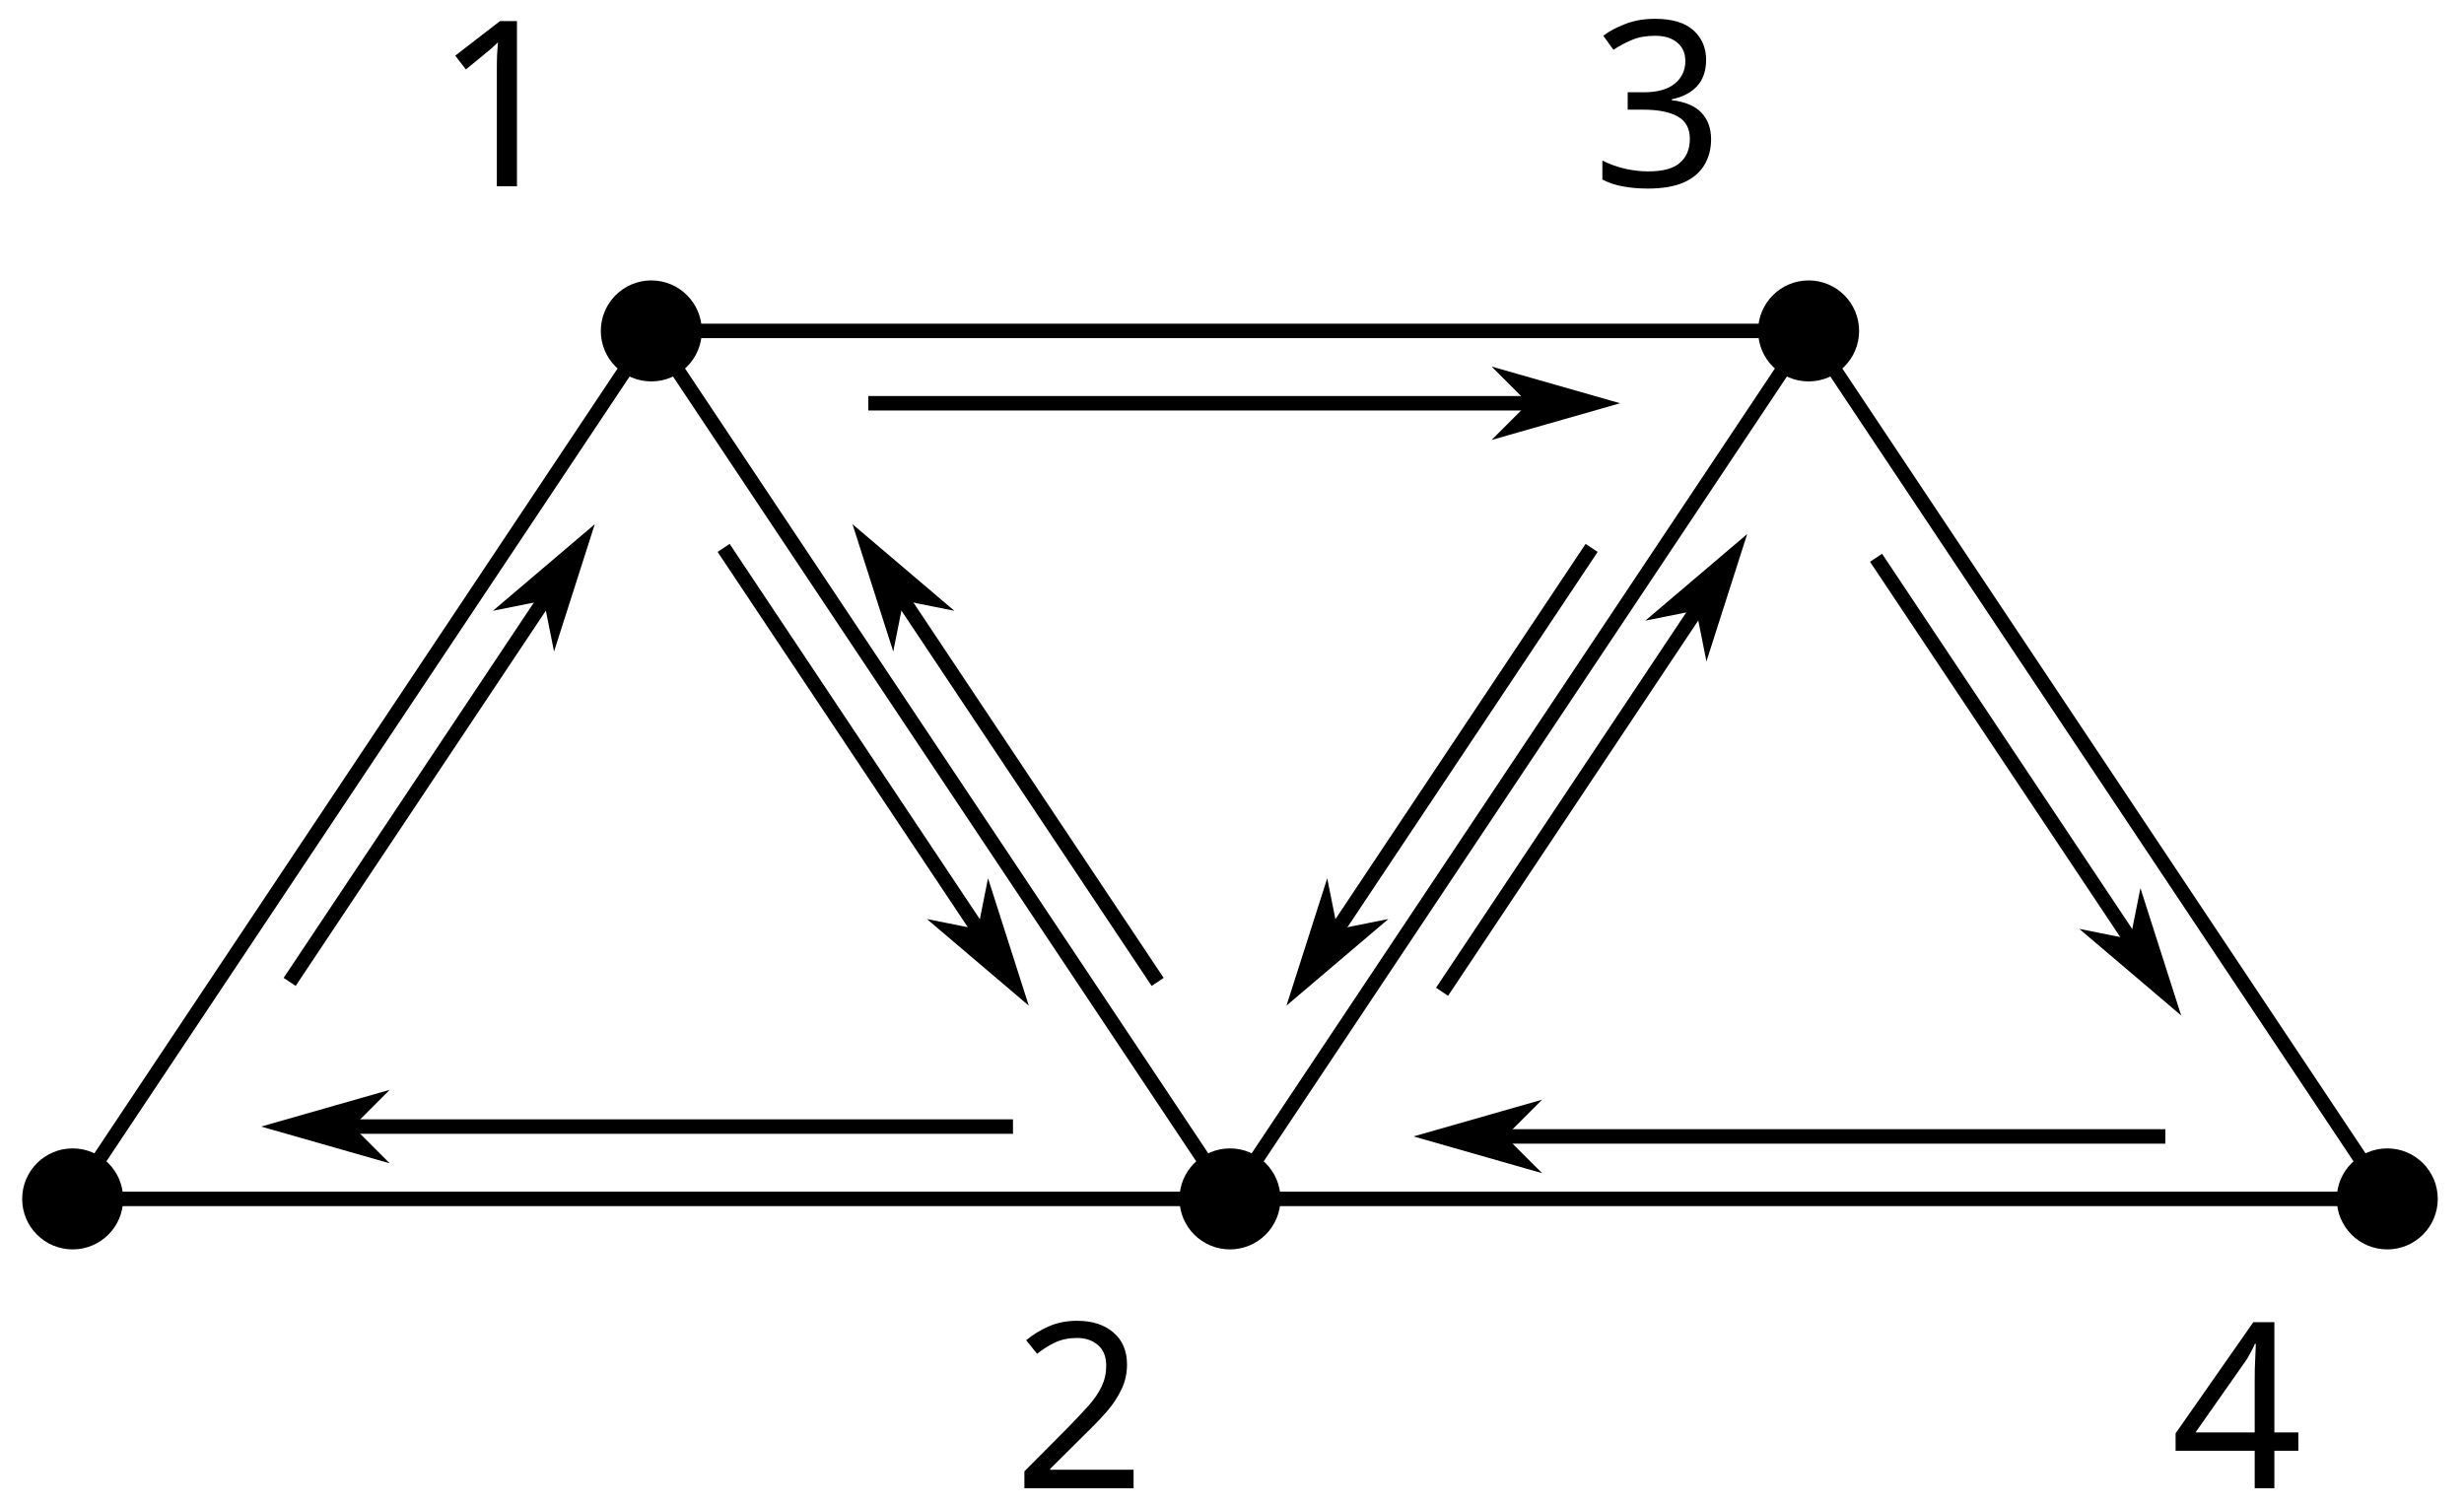
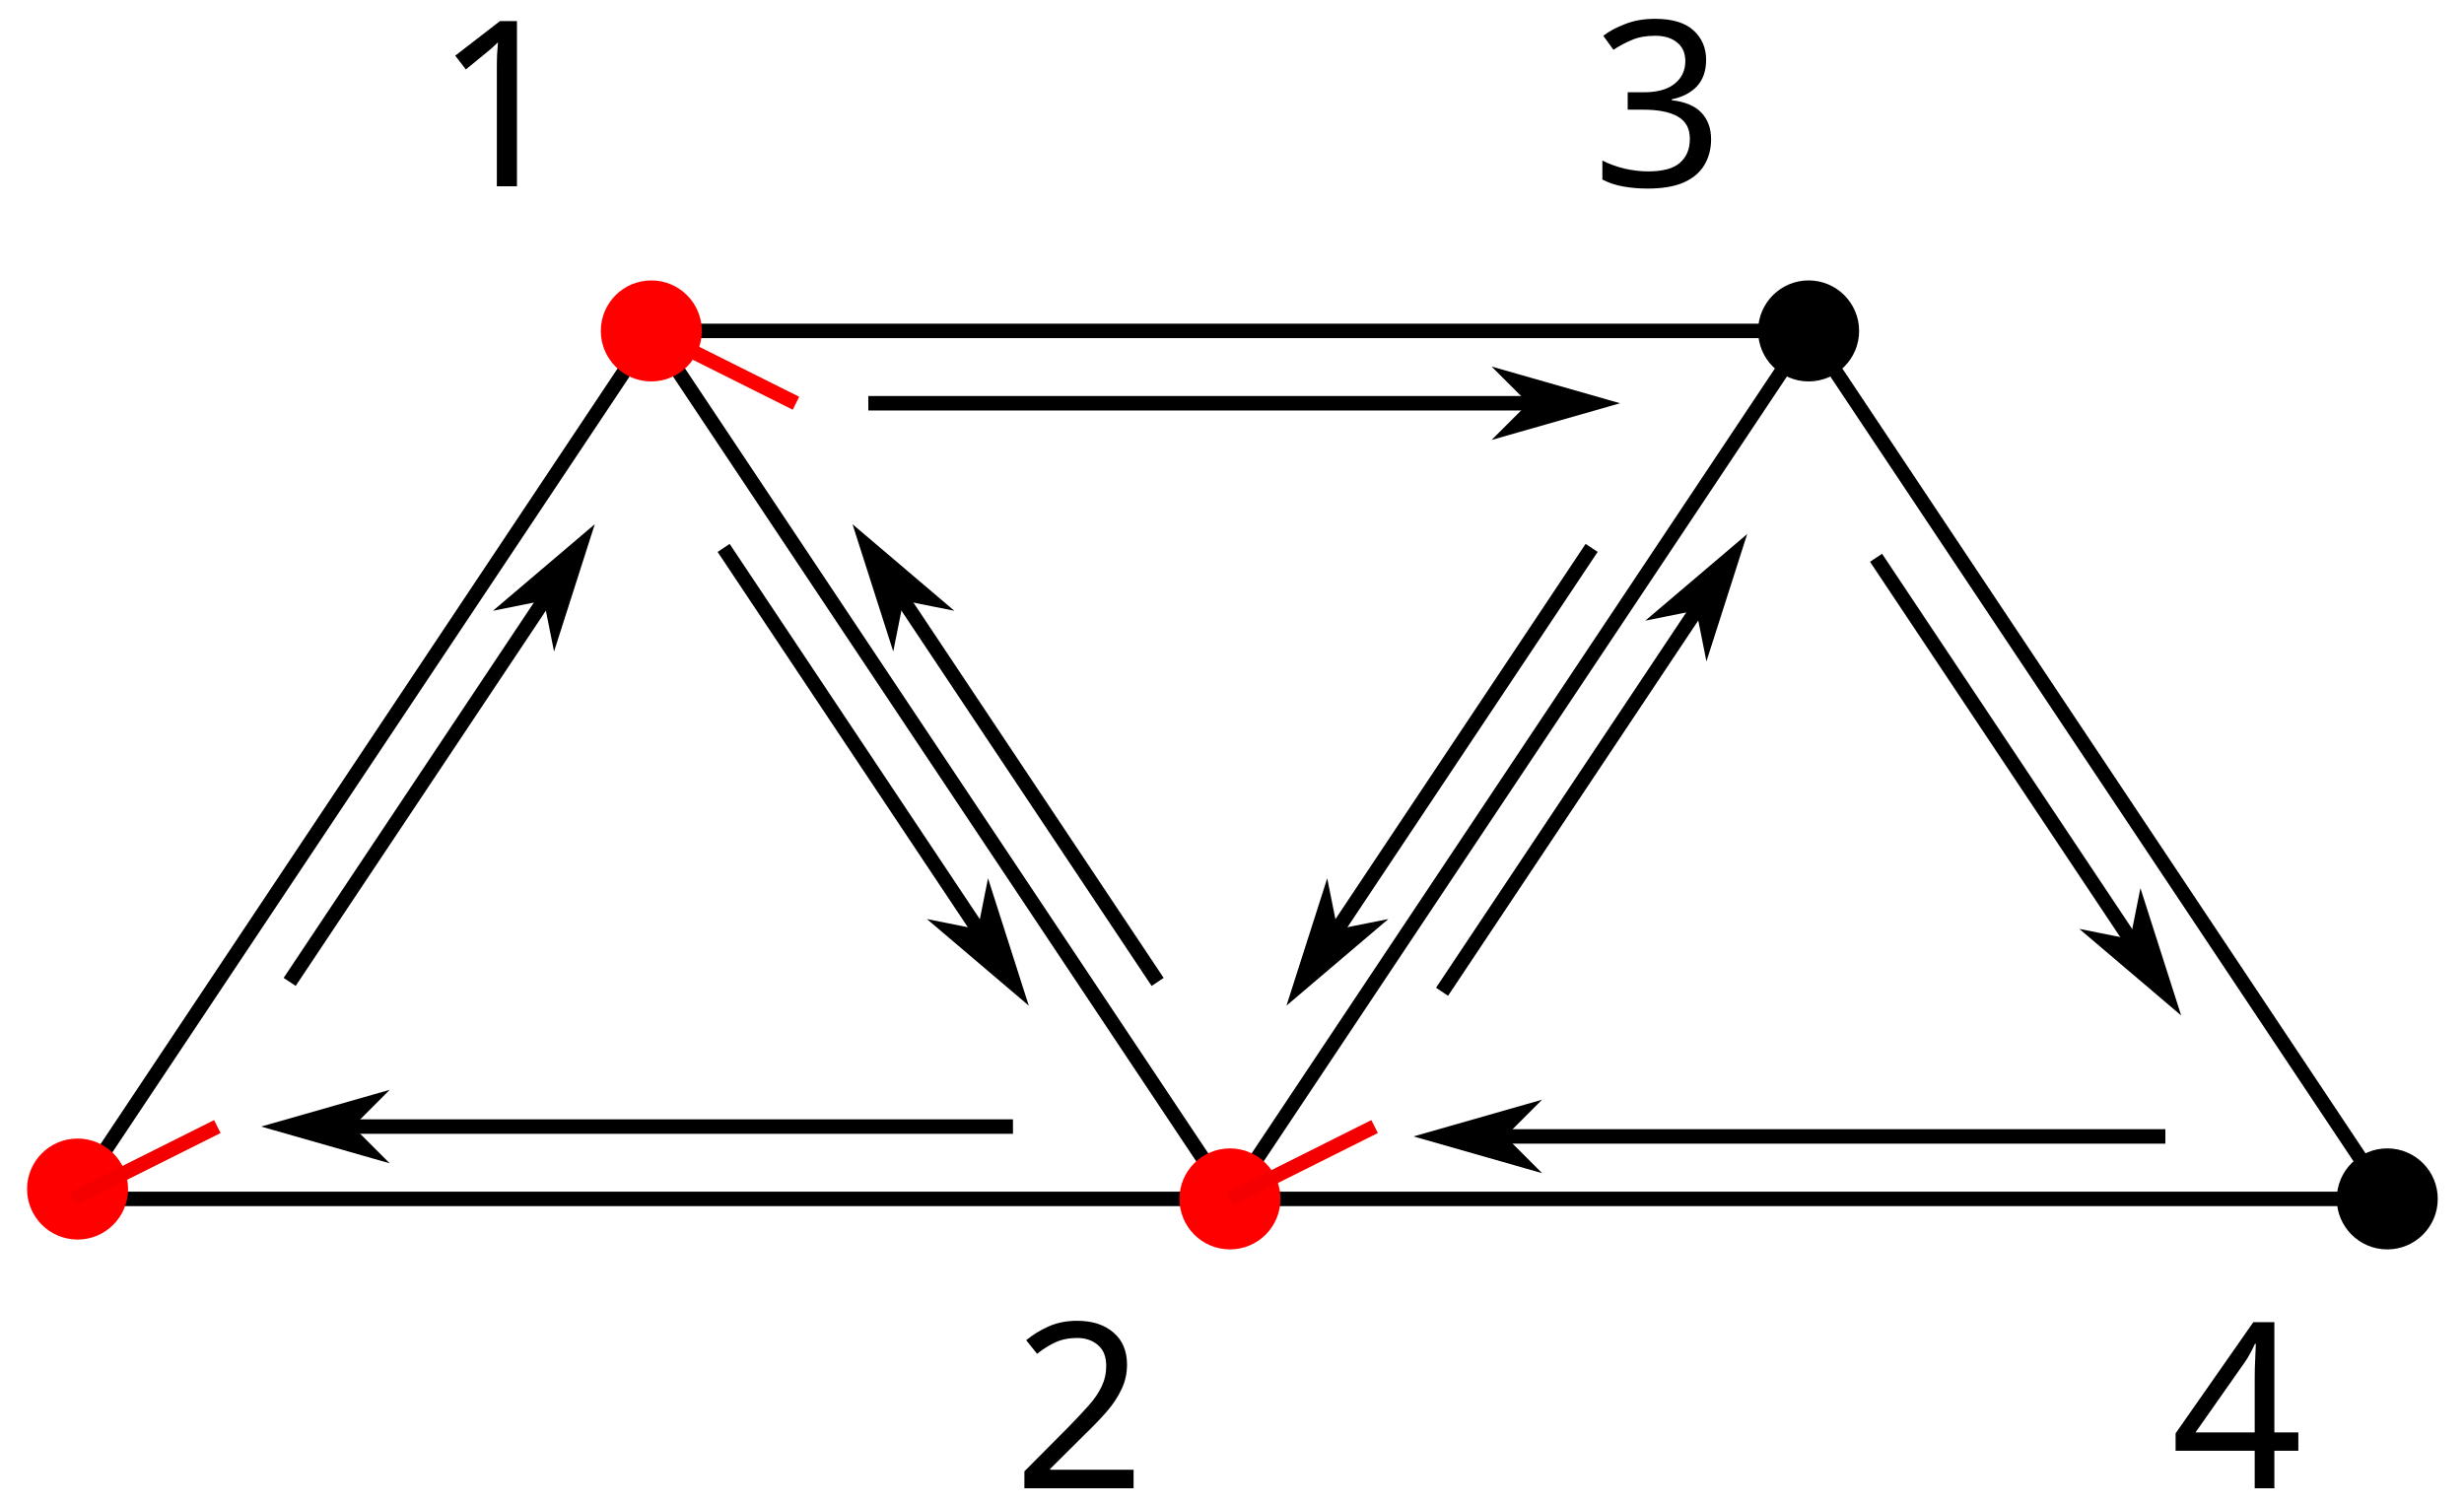
<svg xmlns="http://www.w3.org/2000/svg" width="170.328" height="104.117" viewBox="0 0 170.328 104.117" version="1.1" id="svg8653">
  <defs id="defs8647">
    <marker orient="auto" refY="0" refX="0" id="marker6744" style="overflow:visible">
      <path id="path6742" d="M 0,0 5,-5 -12.5,0 5,5 Z" style="fill:#000000;fill-opacity:1;fill-rule:evenodd;stroke:#000000;stroke-width:1pt;stroke-opacity:1" transform="matrix(0.4,0,0,0.4,4,0)" />
    </marker>
    <marker orient="auto" refY="0" refX="0" id="marker6464" style="overflow:visible">
      <path id="path6462" d="M 0,0 5,-5 -12.5,0 5,5 Z" style="fill:#000000;fill-opacity:1;fill-rule:evenodd;stroke:#000000;stroke-width:1pt;stroke-opacity:1" transform="matrix(0.4,0,0,0.4,4,0)" />
    </marker>
    <marker style="overflow:visible" id="marker3039" refX="0" refY="0" orient="auto">
      <path transform="matrix(-0.4,0,0,-0.4,-4,0)" style="fill:#000000;fill-opacity:1;fill-rule:evenodd;stroke:#000000;stroke-width:1pt;stroke-opacity:1" d="M 0,0 5,-5 -12.5,0 5,5 Z" id="path3037" />
    </marker>
    <marker style="overflow:visible" id="marker2891" refX="0" refY="0" orient="auto">
      <path transform="matrix(-0.4,0,0,-0.4,-4,0)" style="fill:#000000;fill-opacity:1;fill-rule:evenodd;stroke:#000000;stroke-width:1pt;stroke-opacity:1" d="M 0,0 5,-5 -12.5,0 5,5 Z" id="path2889" />
    </marker>
    <marker orient="auto" refY="0" refX="0" id="Arrow1Mend" style="overflow:visible">
      <path id="path890" d="M 0,0 5,-5 -12.5,0 5,5 Z" style="fill:#000000;fill-opacity:1;fill-rule:evenodd;stroke:#000000;stroke-width:1pt;stroke-opacity:1" transform="matrix(-0.4,0,0,-0.4,-4,0)" />
    </marker>
    <marker style="overflow:visible" id="marker2335" refX="0" refY="0" orient="auto">
      <path transform="matrix(0.4,0,0,0.4,4,0)" style="fill:#000000;fill-opacity:1;fill-rule:evenodd;stroke:#000000;stroke-width:1pt;stroke-opacity:1" d="M 0,0 5,-5 -12.5,0 5,5 Z" id="path2333" />
    </marker>
    <marker orient="auto" refY="0" refX="0" id="Torso" style="overflow:visible">
      <g id="g1107" transform="scale(0.7)" style="fill:#000000;fill-opacity:1;stroke:#000000;stroke-opacity:1">
        <path id="path1093" d="m -4.779,-3.24 c 2.35,0.366 5.3,1.938 5.037,3.627 C -0.005,2.078 -2.213,2.618 -4.563,2.252 -6.913,1.886 -8.521,0.752 -8.258,-0.938 -7.995,-2.628 -7.13,-3.605 -4.779,-3.24 Z" style="fill:#000000;fill-opacity:1;fill-rule:evenodd;stroke:#000000;stroke-width:1.25;stroke-opacity:1" />
        <path id="path1095" d="M 4.46,0.089 C -2.556,-4.378 5.225,-3.906 -0.848,-8.72" style="fill:#000000;fill-opacity:1;fill-rule:evenodd;stroke:#000000;stroke-width:1pt;stroke-opacity:1" />
        <path id="path1097" d="M 4.93,0.058 C -1.387,1.749 1.803,5.478 -4.945,7.546" style="fill:#000000;fill-opacity:1;fill-rule:evenodd;stroke:#000000;stroke-width:1pt;stroke-opacity:1" />
        <rect id="rect1099" transform="matrix(0.527536,-0.849533,0.887668,0.460484,0,0)" y="-1.741" x="-10.392" height="2.761" width="2.637" style="fill:#000000;fill-opacity:1;fill-rule:evenodd;stroke:#000000;stroke-width:1pt;stroke-opacity:1" />
        <rect id="rect1101" transform="matrix(0.671205,-0.741272,0.790802,0.612072,0,0)" y="-7.963" x="4.959" height="2.861" width="2.733" style="fill:#000000;fill-opacity:1;fill-rule:evenodd;stroke:#000000;stroke-width:1pt;stroke-opacity:1" />
        <path id="path1103" transform="matrix(0,-1.109517,1.109517,0,25.96648,19.71619)" d="m 16.78,-28.685 a 0.607,0.607 0 1 0 -1.215,0 0.607,0.607 0 1 0 1.215,0 z" style="fill:#000000;fill-opacity:1;fill-rule:evenodd;stroke:#000000;stroke-width:1pt;stroke-opacity:1" />
        <path id="path1105" transform="matrix(0,-1.109517,1.109517,0,26.8245,16.99126)" d="m 16.78,-28.685 a 0.607,0.607 0 1 0 -1.215,0 0.607,0.607 0 1 0 1.215,0 z" style="fill:#000000;fill-opacity:1;fill-rule:evenodd;stroke:#000000;stroke-width:1pt;stroke-opacity:1" />
      </g>
    </marker>
    <marker orient="auto" refY="0" refX="0" id="Tail" style="overflow:visible">
      <g id="g929" transform="scale(-1.2)" style="fill:#000000;fill-opacity:1;stroke:#000000;stroke-opacity:1">
        <path id="path917" d="M -3.805,-3.959 0.544,0" style="fill:#000000;fill-opacity:1;fill-rule:evenodd;stroke:#000000;stroke-width:0.8;stroke-linecap:round;stroke-opacity:1" />
        <path id="path919" d="M -1.287,-3.959 3.062,0" style="fill:#000000;fill-opacity:1;fill-rule:evenodd;stroke:#000000;stroke-width:0.8;stroke-linecap:round;stroke-opacity:1" />
        <path id="path921" d="M 1.305,-3.959 5.654,0" style="fill:#000000;fill-opacity:1;fill-rule:evenodd;stroke:#000000;stroke-width:0.8;stroke-linecap:round;stroke-opacity:1" />
        <path id="path923" d="M -3.805,4.178 0.544,0.22" style="fill:#000000;fill-opacity:1;fill-rule:evenodd;stroke:#000000;stroke-width:0.8;stroke-linecap:round;stroke-opacity:1" />
        <path id="path925" d="M -1.287,4.178 3.062,0.22" style="fill:#000000;fill-opacity:1;fill-rule:evenodd;stroke:#000000;stroke-width:0.8;stroke-linecap:round;stroke-opacity:1" />
        <path id="path927" d="M 1.305,4.178 5.654,0.22" style="fill:#000000;fill-opacity:1;fill-rule:evenodd;stroke:#000000;stroke-width:0.8;stroke-linecap:round;stroke-opacity:1" />
      </g>
    </marker>
    <marker orient="auto" refY="0" refX="0" id="Legs" style="overflow:visible">
      <g id="g1090" transform="scale(-0.7)" style="fill:#000000;fill-opacity:1;stroke:#000000;stroke-opacity:1">
        <g id="g1084" transform="matrix(0,-1,-1,0,20.70862,21.31391)" style="fill:#000000;fill-opacity:1;stroke:#000000;stroke-opacity:1">
          <path id="path1080" d="m 21.221,20.675 c -6.91,4.721 -2.455,6.607 -5.841,13.443" style="fill:#000000;fill-opacity:1;fill-rule:evenodd;stroke:#000000;stroke-width:1pt;stroke-opacity:1" />
          <path id="path1082" d="m 21.398,20.548 c -1.361,8.348 3.536,8.77 4.505,13.825" style="fill:#000000;fill-opacity:1;fill-rule:evenodd;stroke:#000000;stroke-width:1pt;stroke-opacity:1" />
        </g>
        <path id="path1086" d="m -14.09,-6.732 -0.922,4.043 3.963,-1.223 z" style="fill:#000000;fill-opacity:1;fill-rule:evenodd;stroke:#000000;stroke-width:1pt;stroke-opacity:1" />
        <path id="path1088" d="m -15.216,4.557 1.874,3.7 2.267,-3.473 z" style="fill:#000000;fill-opacity:1;fill-rule:evenodd;stroke:#000000;stroke-width:1pt;stroke-opacity:1" />
      </g>
    </marker>
    <marker orient="auto" refY="0" refX="0" id="Scissors" style="overflow:visible">
      <path id="schere" d="M 9.09,-3.606 C 8.12,-4.777 6.37,-4.736 5.062,-4.233 l -8.212,3.078 c -2.388,-1.307 -4.748,-0.933 -4.748,-1.569 0,-0.497 0.457,-0.388 0.388,-1.683 -0.066,-1.243 -1.364,-2.163 -2.59,-2.082 -1.227,-0.007 -2.499,0.933 -2.51,2.23 -0.091,1.306 1.007,2.52 2.307,2.605 1.522,0.227 4.218,-0.696 5.483,1.571 -0.942,1.738 -2.614,1.743 -4.126,1.656 -1.255,-0.072 -2.762,0.287 -3.361,1.521 -0.578,1.182 -0.011,2.865 1.317,3.226 1.34,0.492 3.181,-0.13 3.499,-1.671 0.246,-1.188 -0.595,-1.746 -0.273,-2.177 0.244,-0.325 1.791,-0.137 4.547,-1.375 L 5.676,4.233 C 6.8,4.547 8.173,4.536 9.168,3.431 l -9.22,-3.485 z m -18.308,-1.901 c 1.295,0.723 1.189,2.684 -0.156,3.063 -1.217,0.424 -2.771,-0.759 -2.383,-2.077 0.227,-1.082 1.653,-1.481 2.54,-0.986 z m 0.056,8.017 c 1.351,0.499 1.121,2.784 -0.252,3.092 -0.911,0.316 -2.214,-0.139 -2.306,-1.212 -0.178,-1.305 1.356,-2.484 2.558,-1.879 z" style="fill:#000000;fill-opacity:1;stroke:#000000;stroke-opacity:1" />
    </marker>
    <marker orient="auto" refY="0" refX="0" id="TriangleInS" style="overflow:visible">
      <path id="path1020" d="M 5.77,0 -2.88,5 V -5 Z" style="fill:#000000;fill-opacity:1;fill-rule:evenodd;stroke:#000000;stroke-width:1pt;stroke-opacity:1" transform="scale(-0.2)" />
    </marker>
    <marker orient="auto" refY="0" refX="0" id="DiamondS" style="overflow:visible">
      <path id="path966" d="M 0,-7.071 -7.071,0 0,7.071 7.071,0 Z" style="fill:#000000;fill-opacity:1;fill-rule:evenodd;stroke:#000000;stroke-width:1pt;stroke-opacity:1" transform="scale(0.2)" />
    </marker>
    <marker orient="auto" refY="0" refX="0" id="Arrow2Send" style="overflow:visible">
      <path id="path914" style="fill:#000000;fill-opacity:1;fill-rule:evenodd;stroke:#000000;stroke-width:0.625;stroke-linejoin:round;stroke-opacity:1" d="M 8.719,4.034 -2.207,0.016 8.719,-4.002 c -1.745,2.372 -1.735,5.617 -6e-7,8.035 z" transform="matrix(-0.3,0,0,-0.3,0.69,0)" />
    </marker>
    <marker orient="auto" refY="0" refX="0" id="Arrow2Mend" style="overflow:visible">
      <path id="path908" style="fill:#000000;fill-opacity:1;fill-rule:evenodd;stroke:#000000;stroke-width:0.625;stroke-linejoin:round;stroke-opacity:1" d="M 8.719,4.034 -2.207,0.016 8.719,-4.002 c -1.745,2.372 -1.735,5.617 -6e-7,8.035 z" transform="scale(-0.6)" />
    </marker>
    <marker orient="auto" refY="0" refX="0" id="TriangleInM" style="overflow:visible">
      <path id="path1017" d="M 5.77,0 -2.88,5 V -5 Z" style="fill:#000000;fill-opacity:1;fill-rule:evenodd;stroke:#000000;stroke-width:1pt;stroke-opacity:1" transform="scale(-0.4)" />
    </marker>
    <marker orient="auto" refY="0" refX="0" id="Arrow1Lend" style="overflow:visible">
      <path id="path884" d="M 0,0 5,-5 -12.5,0 5,5 Z" style="fill:#000000;fill-opacity:1;fill-rule:evenodd;stroke:#000000;stroke-width:1pt;stroke-opacity:1" transform="matrix(-0.8,0,0,-0.8,-10,0)" />
    </marker>
    <marker style="overflow:visible" id="marker3039-4" refX="0" refY="0" orient="auto">
      <path transform="matrix(-0.4,0,0,-0.4,-4,0)" style="fill:#000000;fill-opacity:1;fill-rule:evenodd;stroke:#000000;stroke-width:1pt;stroke-opacity:1" d="M 0,0 5,-5 -12.5,0 5,5 Z" id="path3037-9" />
    </marker>
    <marker style="overflow:visible" id="marker2891-6" refX="0" refY="0" orient="auto">
      <path transform="matrix(-0.4,0,0,-0.4,-4,0)" style="fill:#000000;fill-opacity:1;fill-rule:evenodd;stroke:#000000;stroke-width:1pt;stroke-opacity:1" d="M 0,0 5,-5 -12.5,0 5,5 Z" id="path2889-8" />
    </marker>
    <marker style="overflow:visible" id="marker3039-0" refX="0" refY="0" orient="auto">
      <path transform="matrix(-0.4,0,0,-0.4,-4,0)" style="fill:#000000;fill-opacity:1;fill-rule:evenodd;stroke:#000000;stroke-width:1pt;stroke-opacity:1" d="M 0,0 5,-5 -12.5,0 5,5 Z" id="path3037-5" />
    </marker>
    <marker style="overflow:visible" id="marker2891-7" refX="0" refY="0" orient="auto">
      <path transform="matrix(-0.4,0,0,-0.4,-4,0)" style="fill:#000000;fill-opacity:1;fill-rule:evenodd;stroke:#000000;stroke-width:1pt;stroke-opacity:1" d="M 0,0 5,-5 -12.5,0 5,5 Z" id="path2889-5" />
    </marker>
    <marker style="overflow:visible" id="marker3039-9" refX="0" refY="0" orient="auto">
      <path transform="matrix(-0.4,0,0,-0.4,-4,0)" style="fill:#000000;fill-opacity:1;fill-rule:evenodd;stroke:#000000;stroke-width:1pt;stroke-opacity:1" d="M 0,0 5,-5 -12.5,0 5,5 Z" id="path3037-2" />
    </marker>
    <marker style="overflow:visible" id="marker2891-0" refX="0" refY="0" orient="auto">
      <path transform="matrix(-0.4,0,0,-0.4,-4,0)" style="fill:#000000;fill-opacity:1;fill-rule:evenodd;stroke:#000000;stroke-width:1pt;stroke-opacity:1" d="M 0,0 5,-5 -12.5,0 5,5 Z" id="path2889-4" />
    </marker>
    <marker style="overflow:visible" id="marker3039-1" refX="0" refY="0" orient="auto">
      <path transform="matrix(-0.4,0,0,-0.4,-4,0)" style="fill:#000000;fill-opacity:1;fill-rule:evenodd;stroke:#000000;stroke-width:1pt;stroke-opacity:1" d="M 0,0 5,-5 -12.5,0 5,5 Z" id="path3037-99" />
    </marker>
    <marker style="overflow:visible" id="marker2891-75" refX="0" refY="0" orient="auto">
      <path transform="matrix(-0.4,0,0,-0.4,-4,0)" style="fill:#000000;fill-opacity:1;fill-rule:evenodd;stroke:#000000;stroke-width:1pt;stroke-opacity:1" d="M 0,0 5,-5 -12.5,0 5,5 Z" id="path2889-3" />
    </marker>
    <marker orient="auto" refY="0" refX="0" id="Arrow1Mend-9" style="overflow:visible">
      <path id="path890-9" d="M 0,0 5,-5 -12.5,0 5,5 Z" style="fill:#000000;fill-opacity:1;fill-rule:evenodd;stroke:#000000;stroke-width:1pt;stroke-opacity:1" transform="matrix(-0.4,0,0,-0.4,-4,0)" />
    </marker>
    <marker style="overflow:visible" id="marker3039-6" refX="0" refY="0" orient="auto">
      <path transform="matrix(-0.4,0,0,-0.4,-4,0)" style="fill:#000000;fill-opacity:1;fill-rule:evenodd;stroke:#000000;stroke-width:1pt;stroke-opacity:1" d="M 0,0 5,-5 -12.5,0 5,5 Z" id="path3037-0" />
    </marker>
    <marker style="overflow:visible" id="marker2891-8" refX="0" refY="0" orient="auto">
      <path transform="matrix(-0.4,0,0,-0.4,-4,0)" style="fill:#000000;fill-opacity:1;fill-rule:evenodd;stroke:#000000;stroke-width:1pt;stroke-opacity:1" d="M 0,0 5,-5 -12.5,0 5,5 Z" id="path2889-7" />
    </marker>
    <marker style="overflow:visible" id="marker3039-6-3" refX="0" refY="0" orient="auto">
      <path transform="matrix(-0.4,0,0,-0.4,-4,0)" style="fill:#000000;fill-opacity:1;fill-rule:evenodd;stroke:#000000;stroke-width:1pt;stroke-opacity:1" d="M 0,0 5,-5 -12.5,0 5,5 Z" id="path3037-0-2" />
    </marker>
    <marker style="overflow:visible" id="marker2891-8-3" refX="0" refY="0" orient="auto">
      <path transform="matrix(-0.4,0,0,-0.4,-4,0)" style="fill:#000000;fill-opacity:1;fill-rule:evenodd;stroke:#000000;stroke-width:1pt;stroke-opacity:1" d="M 0,0 5,-5 -12.5,0 5,5 Z" id="path2889-7-1" />
    </marker>
    <marker style="overflow:visible" id="marker3039-1-9" refX="0" refY="0" orient="auto">
      <path transform="matrix(-0.4,0,0,-0.4,-4,0)" style="fill:#000000;fill-opacity:1;fill-rule:evenodd;stroke:#000000;stroke-width:1pt;stroke-opacity:1" d="M 0,0 5,-5 -12.5,0 5,5 Z" id="path3037-99-5" />
    </marker>
    <marker style="overflow:visible" id="marker2891-75-9" refX="0" refY="0" orient="auto">
      <path transform="matrix(-0.4,0,0,-0.4,-4,0)" style="fill:#000000;fill-opacity:1;fill-rule:evenodd;stroke:#000000;stroke-width:1pt;stroke-opacity:1" d="M 0,0 5,-5 -12.5,0 5,5 Z" id="path2889-3-1" />
    </marker>
    <marker style="overflow:visible" id="marker3039-2" refX="0" refY="0" orient="auto">
      <path transform="matrix(-0.4,0,0,-0.4,-4,0)" style="fill:#000000;fill-opacity:1;fill-rule:evenodd;stroke:#000000;stroke-width:1pt;stroke-opacity:1" d="M 0,0 5,-5 -12.5,0 5,5 Z" id="path3037-53" />
    </marker>
    <marker style="overflow:visible" id="marker2891-5" refX="0" refY="0" orient="auto">
      <path transform="matrix(-0.4,0,0,-0.4,-4,0)" style="fill:#000000;fill-opacity:1;fill-rule:evenodd;stroke:#000000;stroke-width:1pt;stroke-opacity:1" d="M 0,0 5,-5 -12.5,0 5,5 Z" id="path2889-6" />
    </marker>
    <marker orient="auto" refY="0" refX="0" id="marker6464-8" style="overflow:visible">
      <path id="path6462-2" d="M 0,0 5,-5 -12.5,0 5,5 Z" style="fill:#000000;fill-opacity:1;fill-rule:evenodd;stroke:#000000;stroke-width:1pt;stroke-opacity:1" transform="matrix(0.4,0,0,0.4,4,0)" />
    </marker>
    <marker style="overflow:visible" id="marker2471-7" refX="0" refY="0" orient="auto">
      <path transform="matrix(0.4,0,0,0.4,4,0)" style="fill:#000000;fill-opacity:1;fill-rule:evenodd;stroke:#000000;stroke-width:1pt;stroke-opacity:1" d="M 0,0 5,-5 -12.5,0 5,5 Z" id="path2469-6" />
    </marker>
    <marker orient="auto" refY="0" refX="0" id="marker6744-8" style="overflow:visible">
      <path id="path6742-9" d="M 0,0 5,-5 -12.5,0 5,5 Z" style="fill:#000000;fill-opacity:1;fill-rule:evenodd;stroke:#000000;stroke-width:1pt;stroke-opacity:1" transform="matrix(0.4,0,0,0.4,4,0)" />
    </marker>
    <marker orient="auto" refY="0" refX="0" id="marker6464-0" style="overflow:visible">
      <path id="path6462-5" d="M 0,0 5,-5 -12.5,0 5,5 Z" style="fill:#000000;fill-opacity:1;fill-rule:evenodd;stroke:#000000;stroke-width:1pt;stroke-opacity:1" transform="matrix(0.4,0,0,0.4,4,0)" />
    </marker>
    <marker orient="auto" refY="0" refX="0" id="marker6744-88" style="overflow:visible">
      <path id="path6742-5" d="M 0,0 5,-5 -12.5,0 5,5 Z" style="fill:#000000;fill-opacity:1;fill-rule:evenodd;stroke:#000000;stroke-width:1pt;stroke-opacity:1" transform="matrix(0.4,0,0,0.4,4,0)" />
    </marker>
    <marker style="overflow:visible" id="marker3039-1-9-3" refX="0" refY="0" orient="auto">
      <path transform="matrix(-0.4,0,0,-0.4,-4,0)" style="fill:#000000;fill-opacity:1;fill-rule:evenodd;stroke:#000000;stroke-width:1pt;stroke-opacity:1" d="M 0,0 5,-5 -12.5,0 5,5 Z" id="path3037-99-5-6" />
    </marker>
    <marker style="overflow:visible" id="marker2891-75-9-2" refX="0" refY="0" orient="auto">
      <path transform="matrix(-0.4,0,0,-0.4,-4,0)" style="fill:#000000;fill-opacity:1;fill-rule:evenodd;stroke:#000000;stroke-width:1pt;stroke-opacity:1" d="M 0,0 5,-5 -12.5,0 5,5 Z" id="path2889-3-1-7" />
    </marker>
    <marker style="overflow:visible" id="marker3039-2-4" refX="0" refY="0" orient="auto">
      <path transform="matrix(-0.4,0,0,-0.4,-4,0)" style="fill:#000000;fill-opacity:1;fill-rule:evenodd;stroke:#000000;stroke-width:1pt;stroke-opacity:1" d="M 0,0 5,-5 -12.5,0 5,5 Z" id="path3037-53-9" />
    </marker>
    <marker style="overflow:visible" id="marker2891-5-1" refX="0" refY="0" orient="auto">
      <path transform="matrix(-0.4,0,0,-0.4,-4,0)" style="fill:#000000;fill-opacity:1;fill-rule:evenodd;stroke:#000000;stroke-width:1pt;stroke-opacity:1" d="M 0,0 5,-5 -12.5,0 5,5 Z" id="path2889-6-6" />
    </marker>
    <marker style="overflow:visible" id="marker3039-1-9-3-5" refX="0" refY="0" orient="auto">
      <path transform="matrix(-0.4,0,0,-0.4,-4,0)" style="fill:#000000;fill-opacity:1;fill-rule:evenodd;stroke:#000000;stroke-width:1pt;stroke-opacity:1" d="M 0,0 5,-5 -12.5,0 5,5 Z" id="path3037-99-5-6-2" />
    </marker>
    <marker style="overflow:visible" id="marker2891-75-9-2-5" refX="0" refY="0" orient="auto">
      <path transform="matrix(-0.4,0,0,-0.4,-4,0)" style="fill:#000000;fill-opacity:1;fill-rule:evenodd;stroke:#000000;stroke-width:1pt;stroke-opacity:1" d="M 0,0 5,-5 -12.5,0 5,5 Z" id="path2889-3-1-7-1" />
    </marker>
+     <marker orient="auto" refY="0" refX="0" id="marker6464-8-13-5" style="overflow:visible">
+       <path id="path6462-2-3-3" d="M 0,0 5,-5 -12.5,0 5,5 Z" style="fill:#fb0000;fill-opacity:1;fill-rule:evenodd;stroke:#fb0000;stroke-width:1pt;stroke-opacity:1" transform="matrix(0.4,0,0,0.4,4,0)" />
+     </marker>
+     <marker orient="auto" refY="0" refX="0" id="marker6464-8-13-5-9" style="overflow:visible">
+       <path id="path6462-2-3-3-2" d="M 0,0 5,-5 -12.5,0 5,5 Z" style="fill:#fb0000;fill-opacity:1;fill-rule:evenodd;stroke:#fb0000;stroke-width:1pt;stroke-opacity:1" transform="matrix(0.4,0,0,0.4,4,0)" />
+     </marker>
+     <marker orient="auto" refY="0" refX="0" id="marker6744-8-2" style="overflow:visible">
+       <path id="path6742-9-67" d="M 0,0 5,-5 -12.5,0 5,5 Z" style="fill:#fb0000;fill-opacity:1;fill-rule:evenodd;stroke:#fb0000;stroke-width:1pt;stroke-opacity:1" transform="matrix(0.4,0,0,0.4,4,0)" />
+     </marker>
  </defs>
  <g id="layer1" transform="translate(-7.510956,180.9101)">
-     <flowRoot xml:space="preserve" id="flowRoot4701" style="font-style:normal;font-weight:normal;font-size:40px;line-height:1.25;font-family:sans-serif;letter-spacing:0px;word-spacing:0px;fill:#000000;fill-opacity:1;stroke:none" transform="matrix(0.396875,0,0,0.396875,3.943296,-45.67575)">
-       <flowRegion id="flowRegion4703">
-         <rect id="rect4705" width="240" height="140" x="36.114" y="-8.299" />
-       </flowRegion>
-       <flowPara id="flowPara4707" />
-     </flowRoot>
    <text xml:space="preserve" style="font-style:normal;font-variant:normal;font-weight:normal;font-stretch:normal;font-size:16px;line-height:1.25;font-family:sans-serif;-inkscape-font-specification:'sans-serif, Normal';font-variant-ligatures:normal;font-variant-caps:normal;font-variant-numeric:normal;font-feature-settings:normal;text-align:center;letter-spacing:0px;word-spacing:0px;writing-mode:lr-tb;text-anchor:middle;fill:#000000;fill-opacity:1;stroke:none;stroke-width:1.164" x="12.534" y="-78.035" id="text5070-2-2-9-9">
      <tspan id="tspan5068-0-3-36-9" x="12.534" y="-78.035" style="font-style:normal;font-variant:normal;font-weight:normal;font-stretch:normal;font-size:16px;font-family:sans-serif;-inkscape-font-specification:'sans-serif, Normal';font-variant-ligatures:normal;font-variant-caps:normal;font-variant-numeric:normal;font-feature-settings:normal;text-align:center;writing-mode:lr-tb;text-anchor:middle;fill:#000000;fill-opacity:1;stroke-width:1.164">0</tspan>
    </text>
    <text xml:space="preserve" style="font-style:normal;font-variant:normal;font-weight:normal;font-stretch:normal;font-size:16px;line-height:1.25;font-family:sans-serif;-inkscape-font-specification:'sans-serif, Normal';font-variant-ligatures:normal;font-variant-caps:normal;font-variant-numeric:normal;font-feature-settings:normal;text-align:center;letter-spacing:0px;word-spacing:0px;writing-mode:lr-tb;text-anchor:middle;fill:#000000;fill-opacity:1;stroke:none;stroke-width:1.164" x="172.534" y="-78.035" id="text5070-2-2-9-9-1">
      <tspan id="tspan5068-0-3-36-9-3" x="172.534" y="-78.035" style="font-style:normal;font-variant:normal;font-weight:normal;font-stretch:normal;font-size:16px;font-family:sans-serif;-inkscape-font-specification:'sans-serif, Normal';font-variant-ligatures:normal;font-variant-caps:normal;font-variant-numeric:normal;font-feature-settings:normal;text-align:center;writing-mode:lr-tb;text-anchor:middle;fill:#000000;fill-opacity:1;stroke-width:1.164">4</tspan>
    </text>
    <text xml:space="preserve" style="font-style:normal;font-variant:normal;font-weight:normal;font-stretch:normal;font-size:16px;line-height:1.25;font-family:sans-serif;-inkscape-font-specification:'sans-serif, Normal';font-variant-ligatures:normal;font-variant-caps:normal;font-variant-numeric:normal;font-feature-settings:normal;text-align:center;letter-spacing:0px;word-spacing:0px;writing-mode:lr-tb;text-anchor:middle;fill:#000000;fill-opacity:1;stroke:none;stroke-width:1.164" x="92.534" y="-78.035" id="text5070-2-2-9-9-7">
      <tspan id="tspan5068-0-3-36-9-6" x="92.534" y="-78.035" style="font-style:normal;font-variant:normal;font-weight:normal;font-stretch:normal;font-size:16px;font-family:sans-serif;-inkscape-font-specification:'sans-serif, Normal';font-variant-ligatures:normal;font-variant-caps:normal;font-variant-numeric:normal;font-feature-settings:normal;text-align:center;writing-mode:lr-tb;text-anchor:middle;fill:#000000;fill-opacity:1;stroke-width:1.164">2</tspan>
    </text>
    <text xml:space="preserve" style="font-style:normal;font-variant:normal;font-weight:normal;font-stretch:normal;font-size:16px;line-height:1.25;font-family:sans-serif;-inkscape-font-specification:'sans-serif, Normal';font-variant-ligatures:normal;font-variant-caps:normal;font-variant-numeric:normal;font-feature-settings:normal;text-align:center;letter-spacing:0px;word-spacing:0px;writing-mode:lr-tb;text-anchor:middle;fill:#000000;fill-opacity:1;stroke:none;stroke-width:1.164" x="52.534" y="-168.035" id="text5070-2-2-9-9-6">
      <tspan id="tspan5068-0-3-36-9-4" x="52.534" y="-168.035" style="font-style:normal;font-variant:normal;font-weight:normal;font-stretch:normal;font-size:16px;font-family:sans-serif;-inkscape-font-specification:'sans-serif, Normal';font-variant-ligatures:normal;font-variant-caps:normal;font-variant-numeric:normal;font-feature-settings:normal;text-align:center;writing-mode:lr-tb;text-anchor:middle;fill:#000000;fill-opacity:1;stroke-width:1.164">1</tspan>
    </text>
    <text xml:space="preserve" style="font-style:normal;font-variant:normal;font-weight:normal;font-stretch:normal;font-size:16px;line-height:1.25;font-family:sans-serif;-inkscape-font-specification:'sans-serif, Normal';font-variant-ligatures:normal;font-variant-caps:normal;font-variant-numeric:normal;font-feature-settings:normal;text-align:center;letter-spacing:0px;word-spacing:0px;writing-mode:lr-tb;text-anchor:middle;fill:#000000;fill-opacity:1;stroke:none;stroke-width:1.164" x="132.534" y="-168.035" id="text5070-2-2-9-9-77">
      <tspan id="tspan5068-0-3-36-9-5" x="132.534" y="-168.035" style="font-style:normal;font-variant:normal;font-weight:normal;font-stretch:normal;font-size:16px;font-family:sans-serif;-inkscape-font-specification:'sans-serif, Normal';font-variant-ligatures:normal;font-variant-caps:normal;font-variant-numeric:normal;font-feature-settings:normal;text-align:center;writing-mode:lr-tb;text-anchor:middle;fill:#000000;fill-opacity:1;stroke-width:1.164">3</tspan>
    </text>
    <circle style="fill:#000000;fill-opacity:1;stroke:none;stroke-width:1;stroke-miterlimit:4;stroke-dasharray:none;stroke-opacity:1" id="path4517-0-8-5-8" cx="172.534" cy="-98.035" r="3.491" />
-     <circle style="fill:#000000;fill-opacity:1;stroke:none;stroke-width:1;stroke-miterlimit:4;stroke-dasharray:none;stroke-opacity:1" id="path4517-0-8-5-91" cx="52.534" cy="-158.035" r="3.491" />
    <circle style="fill:#000000;fill-opacity:1;stroke:none;stroke-width:1;stroke-miterlimit:4;stroke-dasharray:none;stroke-opacity:1" id="path4517-0-8-5-2" cx="132.534" cy="-158.035" r="3.491" />
-     <circle style="fill:#000000;fill-opacity:1;stroke:none;stroke-width:1;stroke-miterlimit:4;stroke-dasharray:none;stroke-opacity:1" id="path4517-0-8-5-25" cx="92.534" cy="-98.035" r="3.491" />
-     <circle style="fill:#000000;fill-opacity:1;stroke:none;stroke-width:1;stroke-miterlimit:4;stroke-dasharray:none;stroke-opacity:1" id="path4517-0-8-5-5" cx="12.534" cy="-98.035" r="3.491" />
    <path style="fill:none;stroke:#000000;stroke-width:1px;stroke-linecap:butt;stroke-linejoin:miter;stroke-opacity:1" d="m 12.534,-98.035 40,-60 h 80 l 40,60 z m 40,-60 40,60 40,-60" id="path875" />
    <g id="g4389" transform="translate(-40,-2.5e-6)">
      <path id="path1868" d="m 67.534,-113.035 20,-30" style="fill:none;stroke:#000000;stroke-width:1px;stroke-linecap:butt;stroke-linejoin:miter;stroke-opacity:1;marker-end:url(#marker3039)" />
      <path id="path1870" d="m 97.534,-143.035 20,30" style="fill:none;stroke:#000000;stroke-width:1px;stroke-linecap:butt;stroke-linejoin:miter;stroke-opacity:1;marker-end:url(#marker2891)" />
      <path id="path1872" d="M 117.534,-103.035 H 67.534" style="fill:none;stroke:#000000;stroke-width:1px;stroke-linecap:butt;stroke-linejoin:miter;stroke-opacity:1;marker-end:url(#Arrow1Mend)" />
    </g>
    <g transform="translate(39.66144,0.6811729)" id="g4389-5">
      <path id="path1868-6" d="m 67.534,-113.035 20,-30" style="fill:none;stroke:#000000;stroke-width:1px;stroke-linecap:butt;stroke-linejoin:miter;stroke-opacity:1;marker-end:url(#marker3039-1)" />
      <path id="path1870-4" d="m 97.534,-143.035 20,30" style="fill:none;stroke:#000000;stroke-width:1px;stroke-linecap:butt;stroke-linejoin:miter;stroke-opacity:1;marker-end:url(#marker2891-75)" />
      <path id="path1872-0" d="M 117.534,-103.035 H 67.534" style="fill:none;stroke:#000000;stroke-width:1px;stroke-linecap:butt;stroke-linejoin:miter;stroke-opacity:1;marker-end:url(#Arrow1Mend-9)" />
    </g>
    <g transform="translate(-210,-10)" id="g7055-4">
      <path id="path1868-08-3-3" d="m 277.534,-133.035 20,30" style="fill:none;stroke:#000000;stroke-width:1px;stroke-linecap:butt;stroke-linejoin:miter;stroke-opacity:1;marker-start:url(#marker6464-8)" />
      <path id="path1870-9-9-3" d="m 307.534,-103.035 20,-30" style="fill:none;stroke:#000000;stroke-width:1px;stroke-linecap:butt;stroke-linejoin:miter;stroke-opacity:1;marker-start:url(#marker2471-7)" />
      <path id="path1872-2-3-1" d="m 327.534,-143.035 h -50" style="fill:none;stroke:#000000;stroke-width:1px;stroke-linecap:butt;stroke-linejoin:miter;stroke-opacity:1;marker-start:url(#marker6744-8)" />
    </g>
    <text xml:space="preserve" style="font-style:normal;font-weight:normal;font-size:40px;line-height:1.25;font-family:sans-serif;letter-spacing:0px;word-spacing:0px;fill:#000000;fill-opacity:1;stroke:none" x="572.534" y="-168.035" id="text11340">
-       <tspan id="tspan11338" x="572.534" y="-131.542" />
-     </text>
+       <tspan id="tspan11338" x="572.534" y="-132.644" />
+     </text>
+     <circle style="fill:#ff0000;fill-opacity:1;stroke:none;stroke-width:1;stroke-miterlimit:4;stroke-dasharray:none;stroke-opacity:1" id="path4517-0-8-5-91-0-97" cx="12.873" cy="-98.716" r="3.491" />
+     <circle style="fill:#ff0000;fill-opacity:1;stroke:none;stroke-width:1;stroke-miterlimit:4;stroke-dasharray:none;stroke-opacity:1" id="path4517-0-8-5-91-0-97-3" cx="92.534" cy="-98.035" r="3.491" />
+     <circle style="fill:#ff0000;fill-opacity:1;stroke:none;stroke-width:1;stroke-miterlimit:4;stroke-dasharray:none;stroke-opacity:1" id="path4517-0-8-5-91-0-3" cx="52.534" cy="-158.035" r="3.491" />
+     <path style="fill:none;stroke:#f50000;stroke-width:1px;stroke-linecap:butt;stroke-linejoin:miter;stroke-opacity:1" d="m 12.534,-98.035 c 3.335,-1.667 6.668,-3.334 10,-5" id="path14674" />
+     <path style="fill:none;stroke:#ff0000;stroke-width:1px;stroke-linecap:butt;stroke-linejoin:miter;stroke-opacity:1" d="m 52.534,-158.035 c 3.334,1.667 6.667,3.334 10,5" id="path15032" />
+     <path id="path15044" d="m 92.534,-98.035 c 3.335,-1.667 6.668,-3.334 10,-5" style="fill:none;stroke:#f50000;stroke-width:1px;stroke-linecap:butt;stroke-linejoin:miter;stroke-opacity:1" />
  </g>
</svg>
